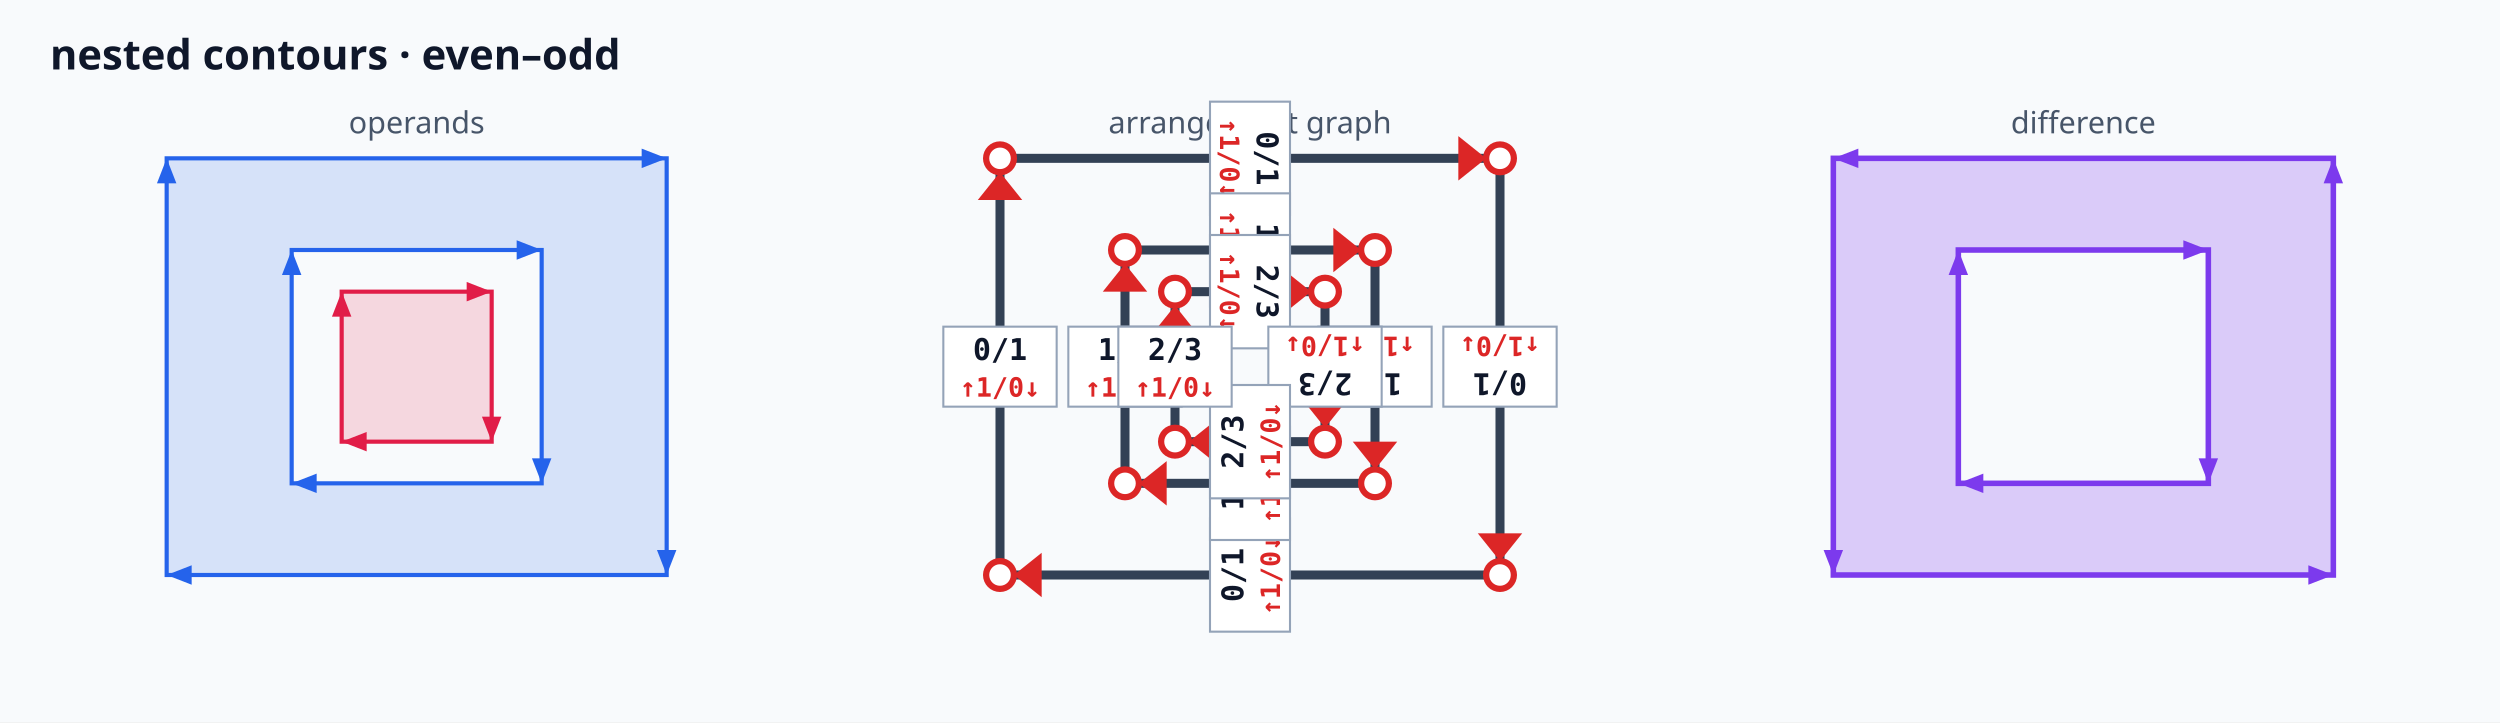
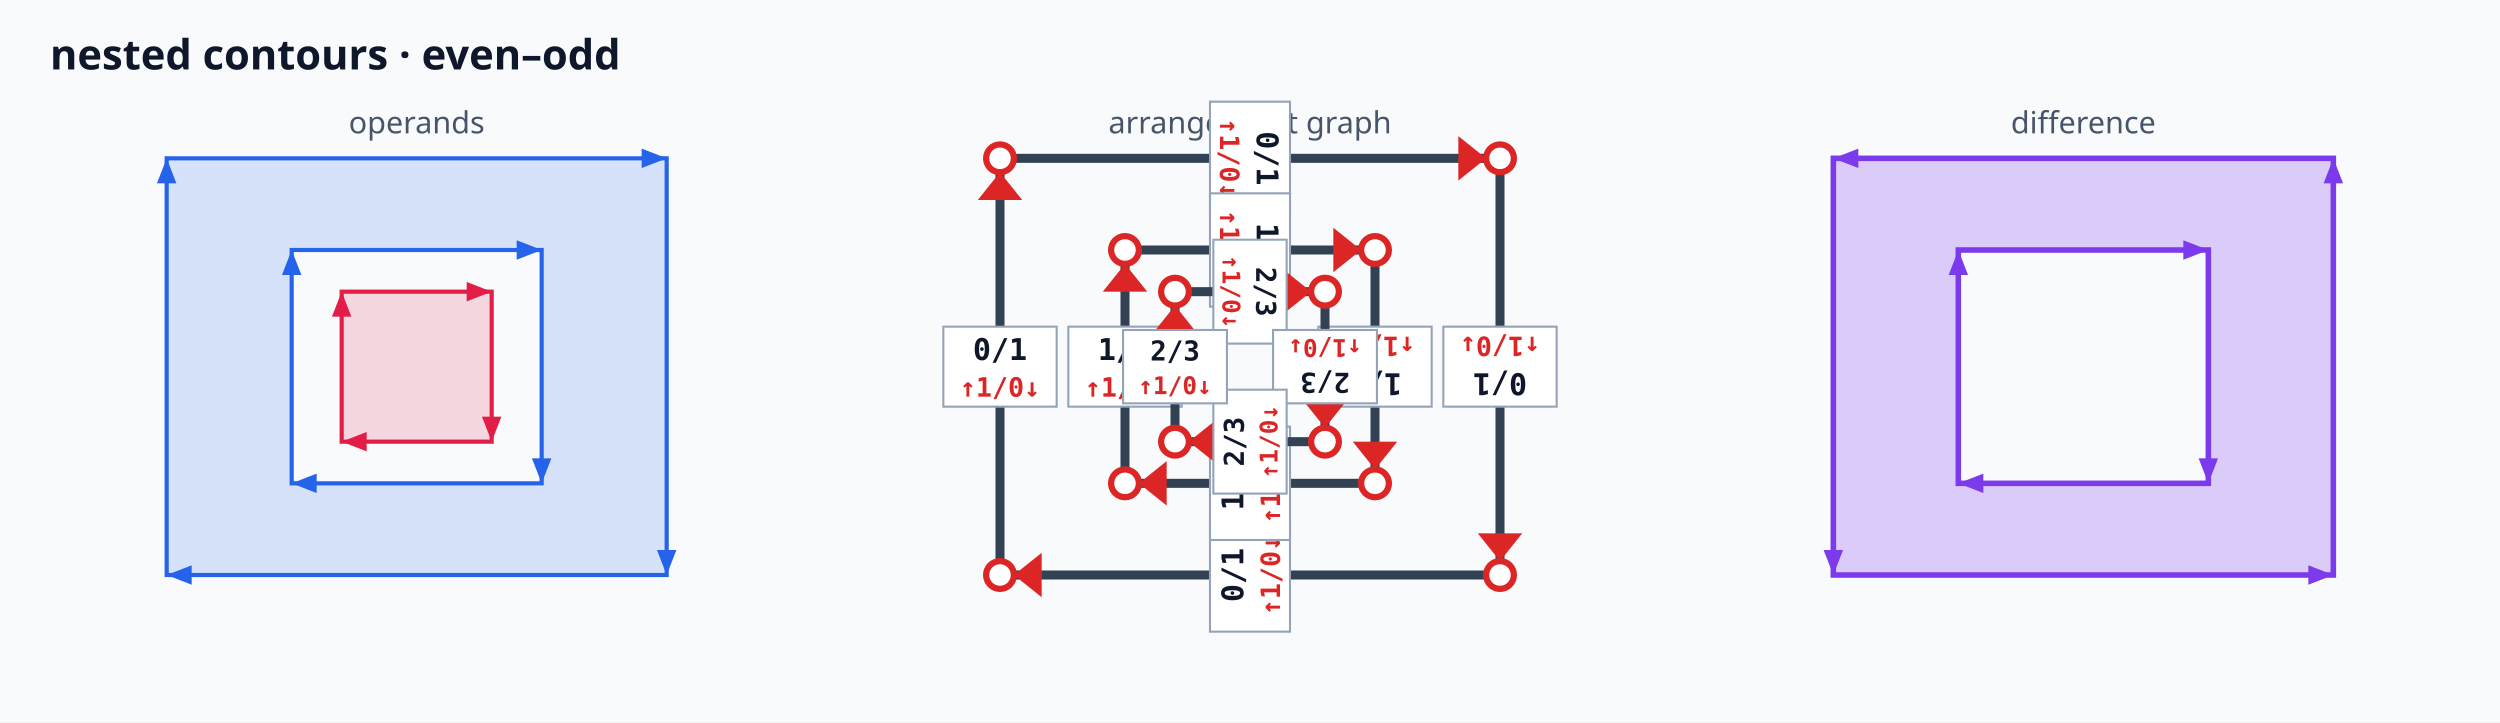
<svg xmlns="http://www.w3.org/2000/svg" viewBox="0 0 900 260" width="900" height="260">
  <rect x="0" y="0" width="900" height="260" style="fill: #f8fafc; stroke: none" />
  <text x="18" y="25" font-size="15" style="fill: #0f172a; font-family: system-ui; font-weight: 600">nested contours · even–odd</text>
  <text x="150" y="48" font-size="11" style="fill: #475569; font-family: system-ui; text-anchor: middle">operands</text>
  <text x="450" y="48" font-size="11" style="fill: #475569; font-family: system-ui; text-anchor: middle">arrangement graph</text>
  <text x="750" y="48" font-size="11" style="fill: #475569; font-family: system-ui; text-anchor: middle">difference</text>
  <path d="M 60 57 H 240 V 207 H 60 Z M 105 90 H 195 V 174 H 105 Z" style="fill: #2563eb; fill-opacity: 0.16; fill-rule: evenodd; stroke: #2563eb; stroke-width: 1.5" />
  <path d="M 123 105 H 177 V 159 H 123 Z" style="fill: #e11d48; fill-opacity: 0.16; fill-rule: evenodd; stroke: #e11d48; stroke-width: 1.5" />
  <path d="M 840 57 H 660 V 207 H 840 Z M 705 90 H 795 V 174 H 705 Z" style="fill: #7c3aed; fill-opacity: 0.24; fill-rule: evenodd; stroke: #7c3aed; stroke-width: 2" />
  <path d="M 240 57 L 231 60.5 V 53.5 Z" style="fill: #2563eb; fill-opacity: 1.0; stroke: none" />
  <path d="M 240 207 L 236.5 198 H 243.5 Z" style="fill: #2563eb; fill-opacity: 1.0; stroke: none" />
  <path d="M 60 207 L 69 203.5 V 210.5 Z" style="fill: #2563eb; fill-opacity: 1.0; stroke: none" />
  <path d="M 60 57 L 63.5 66 H 56.5 Z" style="fill: #2563eb; fill-opacity: 1.0; stroke: none" />
  <path d="M 195 90 L 186 93.5 V 86.5 Z" style="fill: #2563eb; fill-opacity: 1.0; stroke: none" />
  <path d="M 195 174 L 191.5 165 H 198.5 Z" style="fill: #2563eb; fill-opacity: 1.0; stroke: none" />
  <path d="M 105 174 L 114 170.5 V 177.5 Z" style="fill: #2563eb; fill-opacity: 1.0; stroke: none" />
  <path d="M 105 90 L 108.5 99 H 101.5 Z" style="fill: #2563eb; fill-opacity: 1.0; stroke: none" />
  <path d="M 177 105 L 168 108.5 V 101.5 Z" style="fill: #e11d48; fill-opacity: 1.0; stroke: none" />
  <path d="M 177 159 L 173.5 150 H 180.5 Z" style="fill: #e11d48; fill-opacity: 1.0; stroke: none" />
  <path d="M 123 159 L 132 155.5 V 162.5 Z" style="fill: #e11d48; fill-opacity: 1.0; stroke: none" />
  <path d="M 123 105 L 126.5 114 H 119.5 Z" style="fill: #e11d48; fill-opacity: 1.0; stroke: none" />
  <path d="M 360 57 H 540" style="fill: none; stroke: #334155; stroke-width: 3.25" />
  <path d="M 535 57 L 525 65 V 49 Z" style="fill: #dc2626; fill-opacity: 1.0; stroke: none" />
  <rect x="429.6" y="42.6" width="40.8" height="28.8" style="fill: #fff; stroke: #94a3b8; stroke-width: 0.75" transform="rotate(90 450 57)" />
  <text x="450" y="54.6" font-size="10.8" style="fill: #0f172a; font-family: ui-monospace, monospace; font-weight: 700; text-anchor: middle" transform="rotate(90 450 57)">0/1</text>
  <text x="450" y="67.8" font-size="9.6" style="fill: #dc2626; font-family: ui-monospace, monospace; font-weight: 700; text-anchor: middle" transform="rotate(90 450 57)">↑1/0↓</text>
  <path d="M 540 57 V 207" style="fill: none; stroke: #334155; stroke-width: 3.25" />
  <path d="M 540 202 L 532 192 H 548 Z" style="fill: #dc2626; fill-opacity: 1.0; stroke: none" />
  <rect x="519.6" y="117.6" width="40.8" height="28.8" style="fill: #fff; stroke: #94a3b8; stroke-width: 0.75" transform="rotate(180 540 132)" />
  <text x="540" y="129.6" font-size="10.8" style="fill: #0f172a; font-family: ui-monospace, monospace; font-weight: 700; text-anchor: middle" transform="rotate(180 540 132)">0/1</text>
  <text x="540" y="142.8" font-size="9.6" style="fill: #dc2626; font-family: ui-monospace, monospace; font-weight: 700; text-anchor: middle" transform="rotate(180 540 132)">↑1/0↓</text>
  <path d="M 540 207 H 360" style="fill: none; stroke: #334155; stroke-width: 3.25" />
  <path d="M 365 207 L 375 199 V 215 Z" style="fill: #dc2626; fill-opacity: 1.0; stroke: none" />
  <rect x="429.6" y="192.6" width="40.8" height="28.8" style="fill: #fff; stroke: #94a3b8; stroke-width: 0.75" transform="rotate(270 450 207)" />
  <text x="450" y="204.6" font-size="10.8" style="fill: #0f172a; font-family: ui-monospace, monospace; font-weight: 700; text-anchor: middle" transform="rotate(270 450 207)">0/1</text>
  <text x="450" y="217.8" font-size="9.6" style="fill: #dc2626; font-family: ui-monospace, monospace; font-weight: 700; text-anchor: middle" transform="rotate(270 450 207)">↑1/0↓</text>
  <path d="M 360 207 V 57" style="fill: none; stroke: #334155; stroke-width: 3.25" />
  <path d="M 360 62 L 368 72 H 352 Z" style="fill: #dc2626; fill-opacity: 1.0; stroke: none" />
  <rect x="339.6" y="117.6" width="40.8" height="28.8" style="fill: #fff; stroke: #94a3b8; stroke-width: 0.75" transform="rotate(0 360 132)" />
  <text x="360" y="129.6" font-size="10.8" style="fill: #0f172a; font-family: ui-monospace, monospace; font-weight: 700; text-anchor: middle" transform="rotate(0 360 132)">0/1</text>
  <text x="360" y="142.8" font-size="9.6" style="fill: #dc2626; font-family: ui-monospace, monospace; font-weight: 700; text-anchor: middle" transform="rotate(0 360 132)">↑1/0↓</text>
  <path d="M 405 90 H 495" style="fill: none; stroke: #334155; stroke-width: 3.25" />
  <path d="M 490 90 L 480 98 V 82 Z" style="fill: #dc2626; fill-opacity: 1.0; stroke: none" />
  <rect x="429.6" y="75.6" width="40.8" height="28.8" style="fill: #fff; stroke: #94a3b8; stroke-width: 0.75" transform="rotate(90 450 90)" />
  <text x="450" y="87.6" font-size="10.8" style="fill: #0f172a; font-family: ui-monospace, monospace; font-weight: 700; text-anchor: middle" transform="rotate(90 450 90)">1/2</text>
  <text x="450" y="100.8" font-size="9.6" style="fill: #dc2626; font-family: ui-monospace, monospace; font-weight: 700; text-anchor: middle" transform="rotate(90 450 90)">↑1/0↓</text>
  <path d="M 495 90 V 174" style="fill: none; stroke: #334155; stroke-width: 3.25" />
  <path d="M 495 169 L 487 159 H 503 Z" style="fill: #dc2626; fill-opacity: 1.0; stroke: none" />
  <rect x="474.6" y="117.6" width="40.8" height="28.8" style="fill: #fff; stroke: #94a3b8; stroke-width: 0.75" transform="rotate(180 495 132)" />
  <text x="495" y="129.6" font-size="10.8" style="fill: #0f172a; font-family: ui-monospace, monospace; font-weight: 700; text-anchor: middle" transform="rotate(180 495 132)">1/2</text>
  <text x="495" y="142.8" font-size="9.6" style="fill: #dc2626; font-family: ui-monospace, monospace; font-weight: 700; text-anchor: middle" transform="rotate(180 495 132)">↑1/0↓</text>
  <path d="M 495 174 H 405" style="fill: none; stroke: #334155; stroke-width: 3.25" />
  <path d="M 410 174 L 420 166 V 182 Z" style="fill: #dc2626; fill-opacity: 1.0; stroke: none" />
  <rect x="429.6" y="159.6" width="40.8" height="28.8" style="fill: #fff; stroke: #94a3b8; stroke-width: 0.75" transform="rotate(270 450 174)" />
  <text x="450" y="171.6" font-size="10.8" style="fill: #0f172a; font-family: ui-monospace, monospace; font-weight: 700; text-anchor: middle" transform="rotate(270 450 174)">1/2</text>
  <text x="450" y="184.8" font-size="9.6" style="fill: #dc2626; font-family: ui-monospace, monospace; font-weight: 700; text-anchor: middle" transform="rotate(270 450 174)">↑1/0↓</text>
  <path d="M 405 174 V 90" style="fill: none; stroke: #334155; stroke-width: 3.25" />
  <path d="M 405 95 L 413 105 H 397 Z" style="fill: #dc2626; fill-opacity: 1.0; stroke: none" />
  <rect x="384.6" y="117.6" width="40.8" height="28.8" style="fill: #fff; stroke: #94a3b8; stroke-width: 0.75" transform="rotate(0 405 132)" />
  <text x="405" y="129.6" font-size="10.8" style="fill: #0f172a; font-family: ui-monospace, monospace; font-weight: 700; text-anchor: middle" transform="rotate(0 405 132)">1/2</text>
  <text x="405" y="142.8" font-size="9.6" style="fill: #dc2626; font-family: ui-monospace, monospace; font-weight: 700; text-anchor: middle" transform="rotate(0 405 132)">↑1/0↓</text>
  <path d="M 423 105 H 477" style="fill: none; stroke: #334155; stroke-width: 3.25" />
  <path d="M 472 105 L 462 113 V 97 Z" style="fill: #dc2626; fill-opacity: 1.0; stroke: none" />
-   <rect x="429.6" y="90.6" width="40.8" height="28.8" style="fill: #fff; stroke: #94a3b8; stroke-width: 0.75" transform="rotate(90 450 105)" />
-   <text x="450" y="102.6" font-size="10.8" style="fill: #0f172a; font-family: ui-monospace, monospace; font-weight: 700; text-anchor: middle" transform="rotate(90 450 105)">2/3</text>
-   <text x="450" y="115.8" font-size="9.6" style="fill: #dc2626; font-family: ui-monospace, monospace; font-weight: 700; text-anchor: middle" transform="rotate(90 450 105)">↑1/0↓</text>
+   <rect x="431.3" y="91.8" width="37.4" height="26.4" style="fill: #fff; stroke: #94a3b8; stroke-width: 0.75" transform="rotate(90 450 105)" />
+   <text x="450" y="102.8" font-size="9.9" style="fill: #0f172a; font-family: ui-monospace, monospace; font-weight: 700; text-anchor: middle" transform="rotate(90 450 105)">2/3</text>
+   <text x="450" y="114.9" font-size="8.8" style="fill: #dc2626; font-family: ui-monospace, monospace; font-weight: 700; text-anchor: middle" transform="rotate(90 450 105)">↑1/0↓</text>
  <path d="M 477 105 V 159" style="fill: none; stroke: #334155; stroke-width: 3.25" />
  <path d="M 477 154 L 469 144 H 485 Z" style="fill: #dc2626; fill-opacity: 1.0; stroke: none" />
-   <rect x="456.6" y="117.6" width="40.8" height="28.8" style="fill: #fff; stroke: #94a3b8; stroke-width: 0.75" transform="rotate(180 477 132)" />
-   <text x="477" y="129.6" font-size="10.8" style="fill: #0f172a; font-family: ui-monospace, monospace; font-weight: 700; text-anchor: middle" transform="rotate(180 477 132)">2/3</text>
-   <text x="477" y="142.8" font-size="9.6" style="fill: #dc2626; font-family: ui-monospace, monospace; font-weight: 700; text-anchor: middle" transform="rotate(180 477 132)">↑1/0↓</text>
+   <rect x="458.3" y="118.8" width="37.4" height="26.4" style="fill: #fff; stroke: #94a3b8; stroke-width: 0.75" transform="rotate(180 477 132)" />
+   <text x="477" y="129.8" font-size="9.9" style="fill: #0f172a; font-family: ui-monospace, monospace; font-weight: 700; text-anchor: middle" transform="rotate(180 477 132)">2/3</text>
+   <text x="477" y="141.9" font-size="8.8" style="fill: #dc2626; font-family: ui-monospace, monospace; font-weight: 700; text-anchor: middle" transform="rotate(180 477 132)">↑1/0↓</text>
  <path d="M 477 159 H 423" style="fill: none; stroke: #334155; stroke-width: 3.25" />
  <path d="M 428 159 L 438 151 V 167 Z" style="fill: #dc2626; fill-opacity: 1.0; stroke: none" />
-   <rect x="429.6" y="144.6" width="40.8" height="28.8" style="fill: #fff; stroke: #94a3b8; stroke-width: 0.75" transform="rotate(270 450 159)" />
-   <text x="450" y="156.6" font-size="10.8" style="fill: #0f172a; font-family: ui-monospace, monospace; font-weight: 700; text-anchor: middle" transform="rotate(270 450 159)">2/3</text>
-   <text x="450" y="169.8" font-size="9.6" style="fill: #dc2626; font-family: ui-monospace, monospace; font-weight: 700; text-anchor: middle" transform="rotate(270 450 159)">↑1/0↓</text>
+   <rect x="431.3" y="145.8" width="37.4" height="26.4" style="fill: #fff; stroke: #94a3b8; stroke-width: 0.75" transform="rotate(270 450 159)" />
+   <text x="450" y="156.8" font-size="9.9" style="fill: #0f172a; font-family: ui-monospace, monospace; font-weight: 700; text-anchor: middle" transform="rotate(270 450 159)">2/3</text>
+   <text x="450" y="168.9" font-size="8.8" style="fill: #dc2626; font-family: ui-monospace, monospace; font-weight: 700; text-anchor: middle" transform="rotate(270 450 159)">↑1/0↓</text>
  <path d="M 423 159 V 105" style="fill: none; stroke: #334155; stroke-width: 3.25" />
  <path d="M 423 110 L 431 120 H 415 Z" style="fill: #dc2626; fill-opacity: 1.0; stroke: none" />
-   <rect x="402.6" y="117.6" width="40.8" height="28.8" style="fill: #fff; stroke: #94a3b8; stroke-width: 0.75" transform="rotate(0 423 132)" />
-   <text x="423" y="129.6" font-size="10.8" style="fill: #0f172a; font-family: ui-monospace, monospace; font-weight: 700; text-anchor: middle" transform="rotate(0 423 132)">2/3</text>
-   <text x="423" y="142.8" font-size="9.6" style="fill: #dc2626; font-family: ui-monospace, monospace; font-weight: 700; text-anchor: middle" transform="rotate(0 423 132)">↑1/0↓</text>
+   <rect x="404.3" y="118.8" width="37.4" height="26.4" style="fill: #fff; stroke: #94a3b8; stroke-width: 0.75" transform="rotate(0 423 132)" />
+   <text x="423" y="129.8" font-size="9.9" style="fill: #0f172a; font-family: ui-monospace, monospace; font-weight: 700; text-anchor: middle" transform="rotate(0 423 132)">2/3</text>
+   <text x="423" y="141.9" font-size="8.8" style="fill: #dc2626; font-family: ui-monospace, monospace; font-weight: 700; text-anchor: middle" transform="rotate(0 423 132)">↑1/0↓</text>
  <circle cx="360" cy="57" r="5" style="fill: #fff; stroke: #dc2626; stroke-width: 2.25" />
  <circle cx="540" cy="57" r="5" style="fill: #fff; stroke: #dc2626; stroke-width: 2.25" />
  <circle cx="540" cy="207" r="5" style="fill: #fff; stroke: #dc2626; stroke-width: 2.25" />
  <circle cx="360" cy="207" r="5" style="fill: #fff; stroke: #dc2626; stroke-width: 2.25" />
  <circle cx="405" cy="90" r="5" style="fill: #fff; stroke: #dc2626; stroke-width: 2.25" />
  <circle cx="495" cy="90" r="5" style="fill: #fff; stroke: #dc2626; stroke-width: 2.25" />
  <circle cx="495" cy="174" r="5" style="fill: #fff; stroke: #dc2626; stroke-width: 2.25" />
  <circle cx="405" cy="174" r="5" style="fill: #fff; stroke: #dc2626; stroke-width: 2.25" />
  <circle cx="423" cy="105" r="5" style="fill: #fff; stroke: #dc2626; stroke-width: 2.25" />
  <circle cx="477" cy="105" r="5" style="fill: #fff; stroke: #dc2626; stroke-width: 2.25" />
  <circle cx="477" cy="159" r="5" style="fill: #fff; stroke: #dc2626; stroke-width: 2.25" />
  <circle cx="423" cy="159" r="5" style="fill: #fff; stroke: #dc2626; stroke-width: 2.25" />
  <path d="M 660 57 L 669 53.5 V 60.5 Z" style="fill: #7c3aed; fill-opacity: 1.0; stroke: none" />
  <path d="M 660 207 L 656.5 198 H 663.5 Z" style="fill: #7c3aed; fill-opacity: 1.0; stroke: none" />
  <path d="M 840 207 L 831 210.5 V 203.5 Z" style="fill: #7c3aed; fill-opacity: 1.0; stroke: none" />
  <path d="M 840 57 L 843.5 66 H 836.5 Z" style="fill: #7c3aed; fill-opacity: 1.0; stroke: none" />
  <path d="M 795 90 L 786 93.5 V 86.5 Z" style="fill: #7c3aed; fill-opacity: 1.0; stroke: none" />
  <path d="M 795 174 L 791.5 165 H 798.5 Z" style="fill: #7c3aed; fill-opacity: 1.0; stroke: none" />
  <path d="M 705 174 L 714 170.5 V 177.5 Z" style="fill: #7c3aed; fill-opacity: 1.0; stroke: none" />
  <path d="M 705 90 L 708.5 99 H 701.5 Z" style="fill: #7c3aed; fill-opacity: 1.0; stroke: none" />
</svg>
